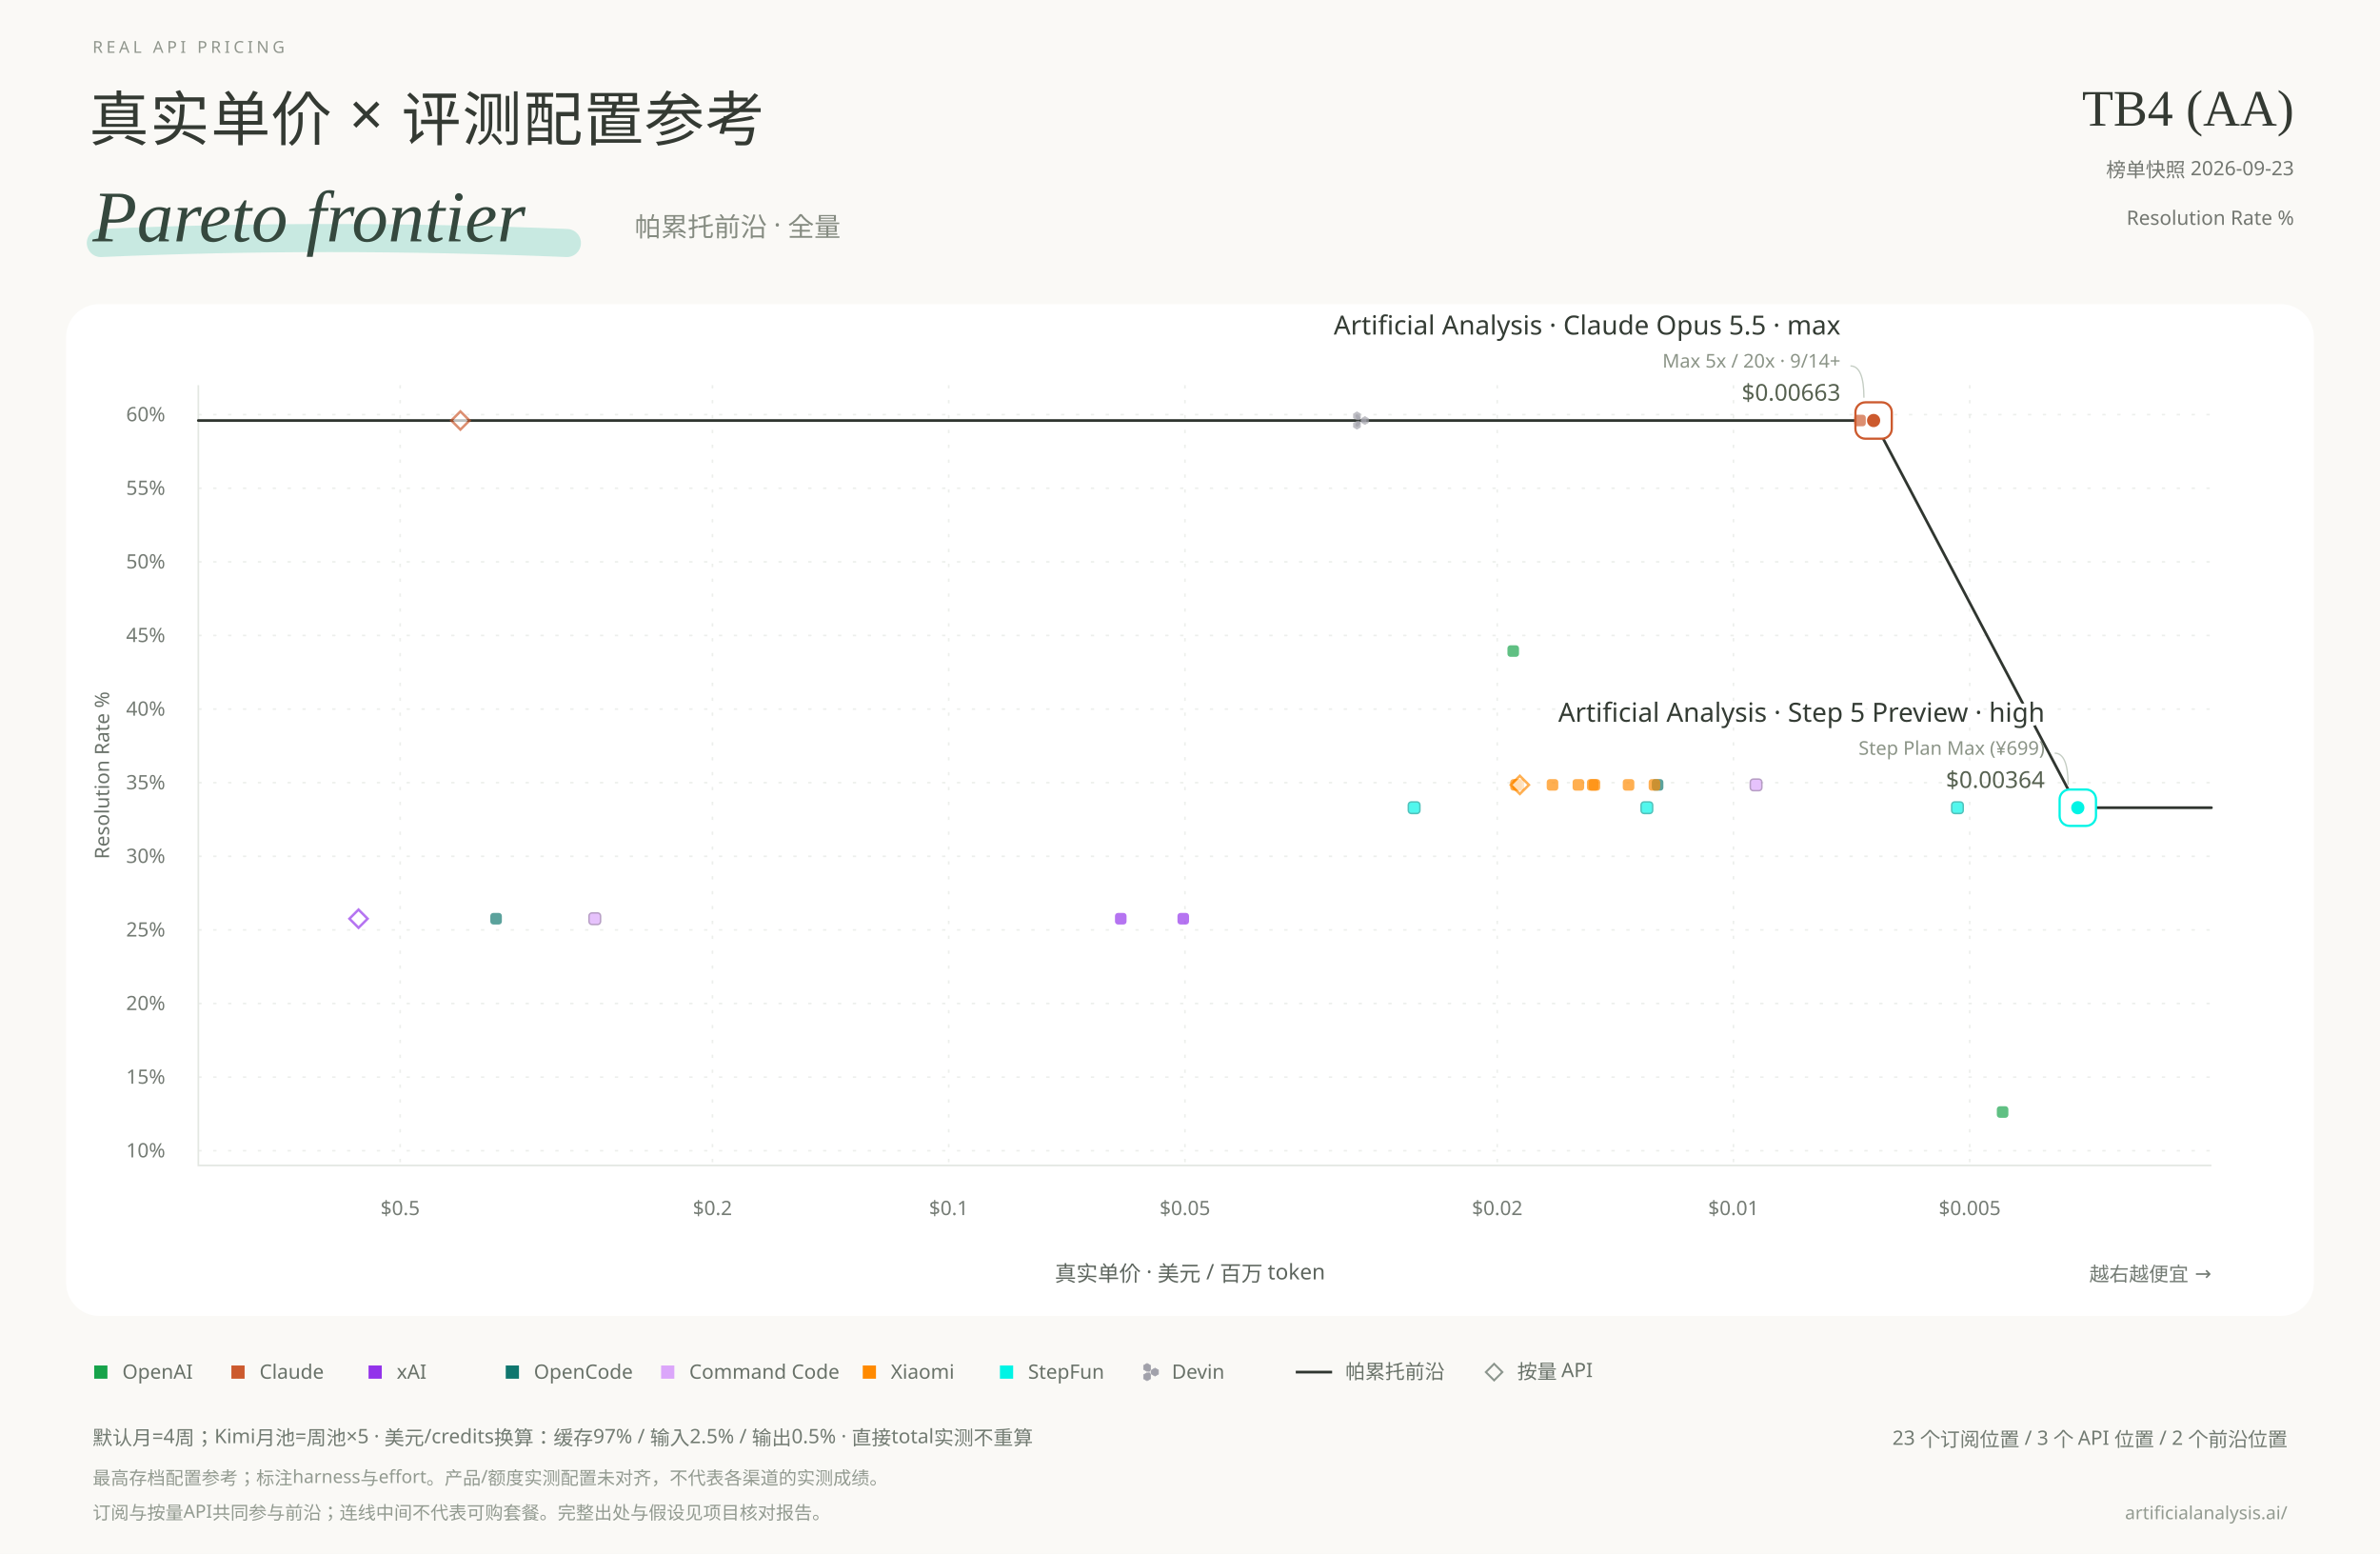
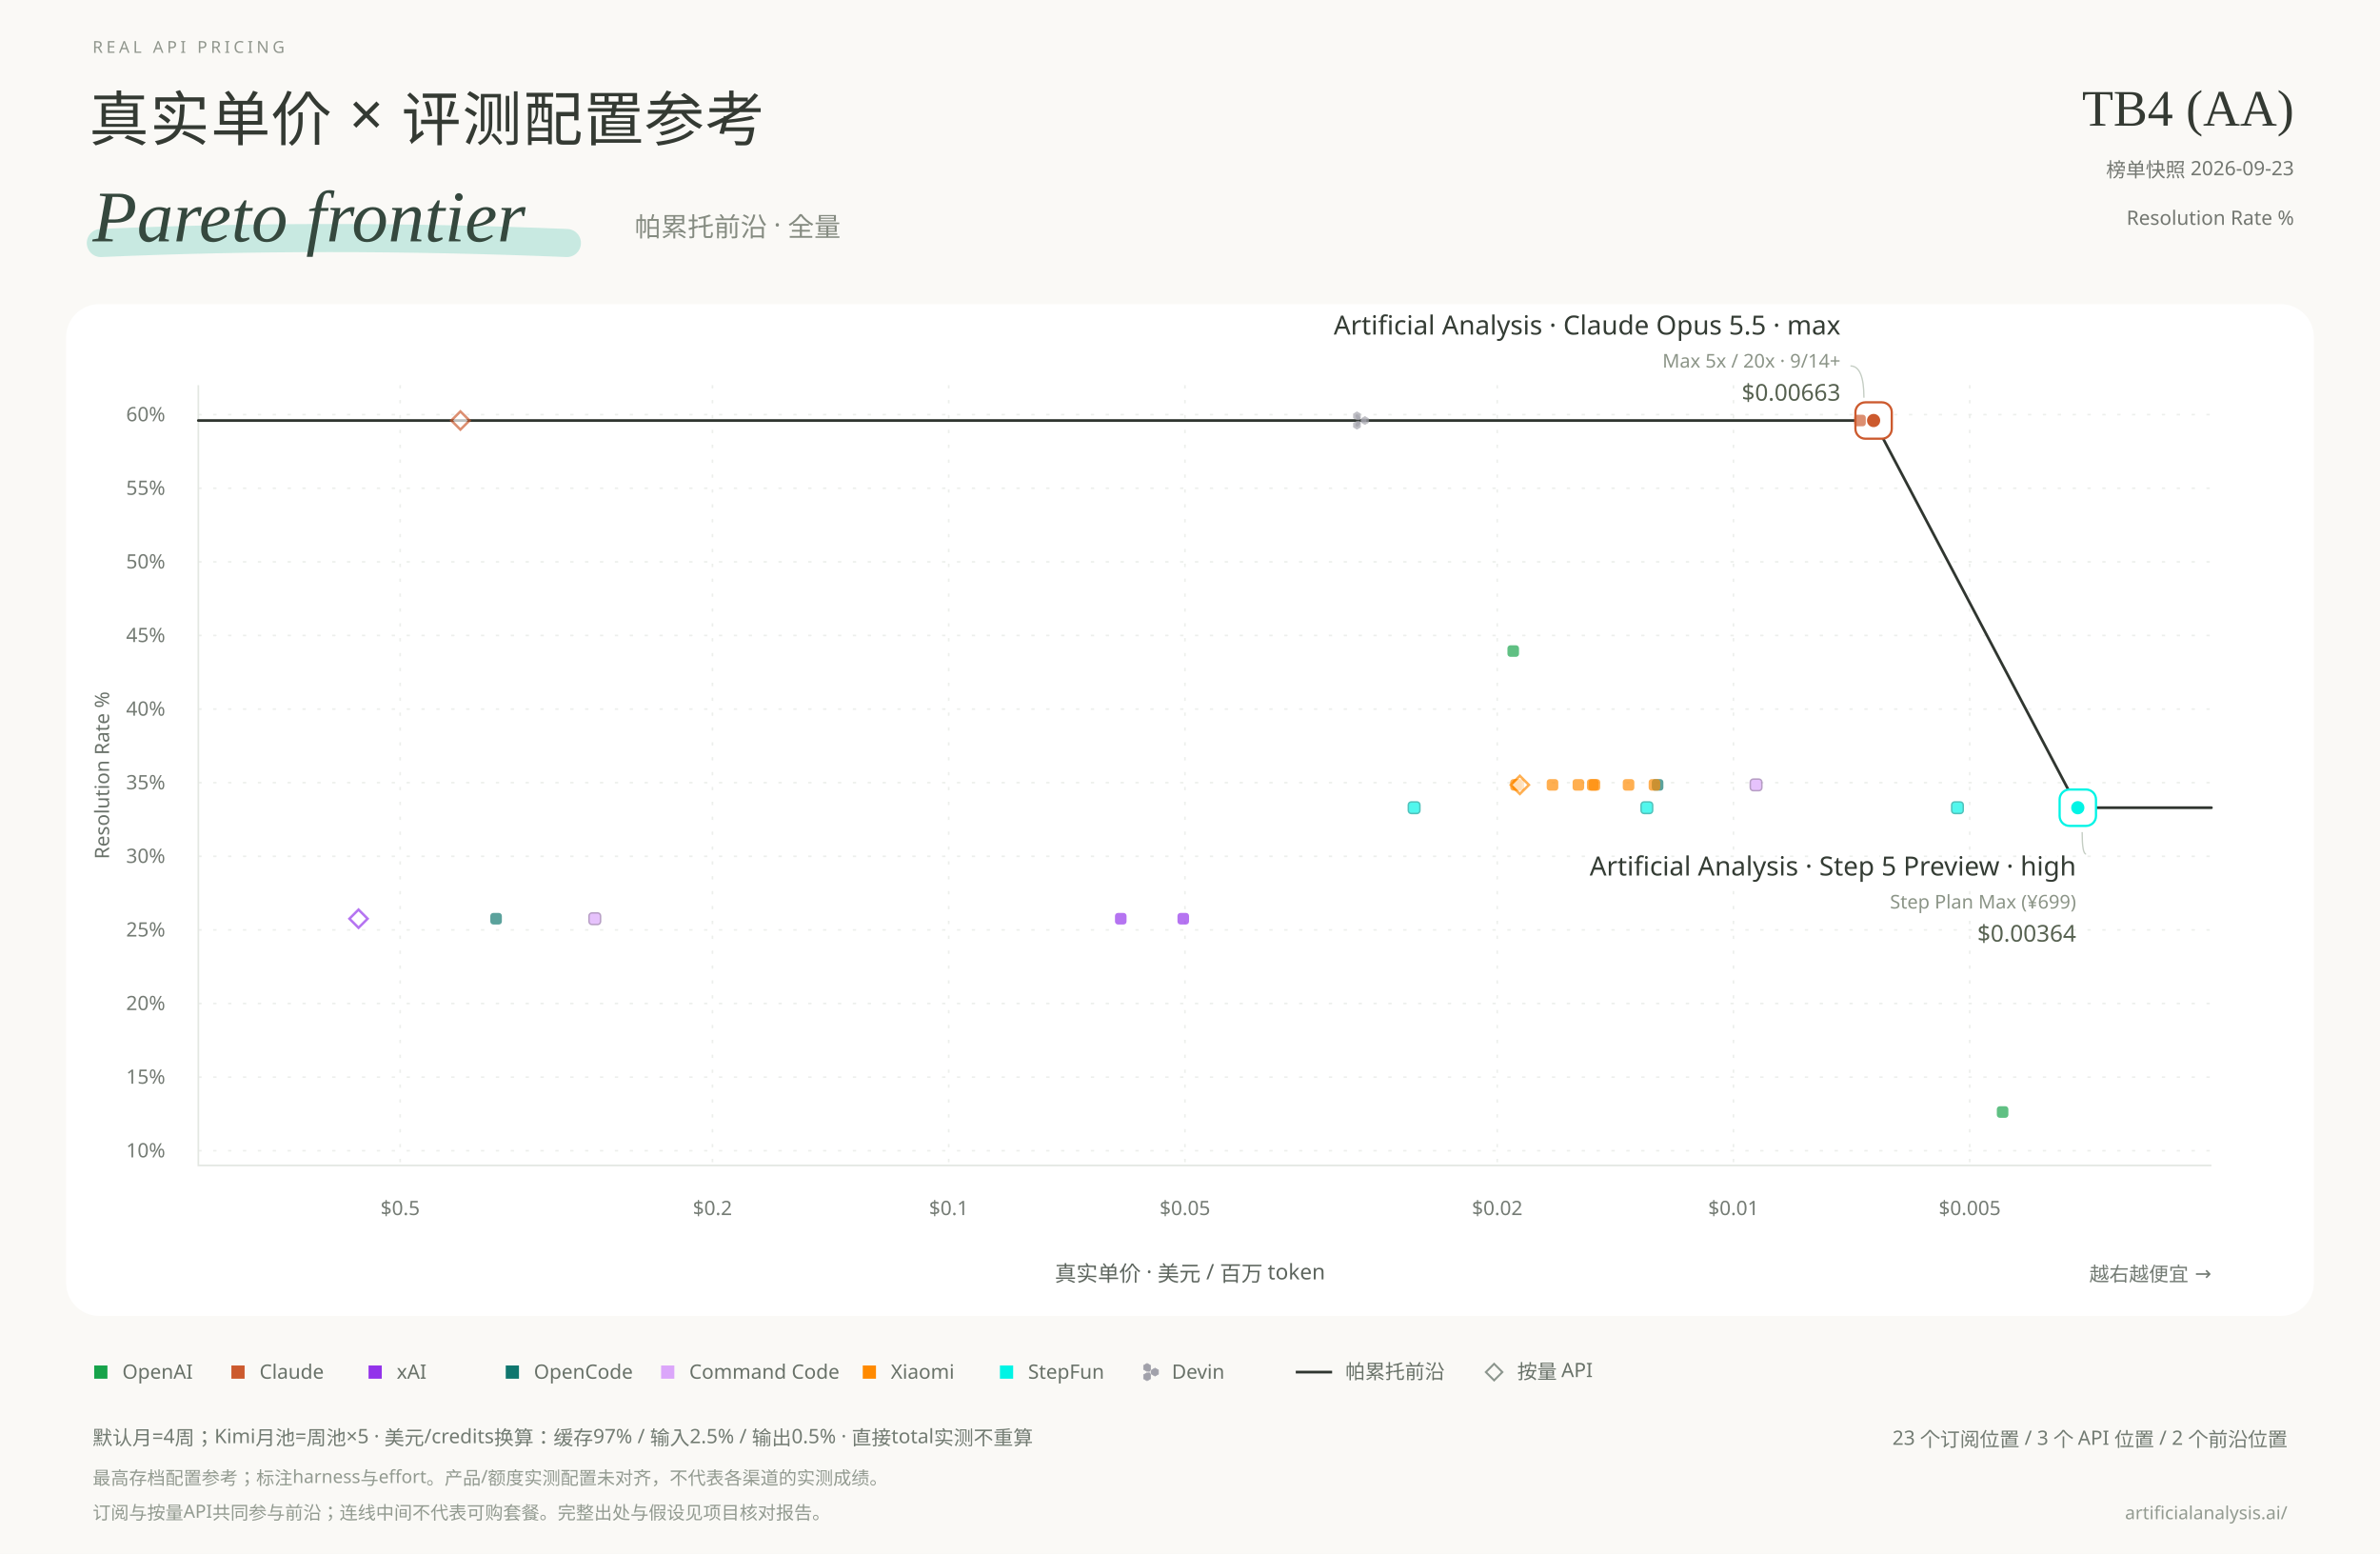
<svg xmlns="http://www.w3.org/2000/svg" width="1440" height="940" viewBox="0 0 1440 940" role="img" aria-labelledby="title desc">
  <style>text{font-family:"Microsoft YaHei","Segoe UI",sans-serif} .serif{font-family:"Times New Roman",serif} .number{font-family:"Segoe UI",sans-serif;font-variant-numeric:tabular-nums} .label-name{paint-order:stroke;stroke:#fff;stroke-width:5px;stroke-linejoin:round} .point:hover{opacity:1}</style>
  <rect width="1440" height="940" fill="#FAF9F6" />
  <text x="56.000" y="32.000" font-size="10" fill="#90968D" text-anchor="start" font-weight="400" letter-spacing="2.1">REAL API PRICING</text>
  <text x="54.000" y="85.000" font-size="36" fill="#343A33" text-anchor="start" font-weight="300" letter-spacing=".8">真实单价 × 评测配置参考</text>
  <path d="M61 147 Q197 141 343 147" stroke="#9FDDD0" stroke-width="17" stroke-linecap="round" opacity=".55" fill="none" />
  <text x="56.000" y="146.000" font-size="44" fill="#35483E" text-anchor="start" font-weight="400" class="serif" font-style="italic">Pareto frontier</text>
  <text x="384.000" y="143.000" font-size="16" fill="#858B81" text-anchor="start" font-weight="300">帕累托前沿 · 全量</text>
  <text x="1388.000" y="76.000" font-size="31" fill="#343A33" text-anchor="end" font-weight="400" class="serif">TB4 (AA)</text>
  <text x="1388.000" y="107.000" font-size="12" fill="#737771" text-anchor="end" font-weight="400">榜单快照  2026-09-23</text>
  <text x="1388.000" y="136.000" font-size="12" fill="#737771" text-anchor="end" font-weight="400">Resolution Rate %</text>
  <rect x="40" y="184" width="1360" height="612" rx="20" fill="#FFFFFF" />
  <path d="M1191.768 233V705" stroke="#E8EBE7" stroke-dasharray="2 7" opacity=".8" />
  <text x="1191.768" y="735.000" font-size="12" fill="#747B74" text-anchor="middle" font-weight="400" class="number">$0.005</text>
  <path d="M1048.832 233V705" stroke="#E8EBE7" stroke-dasharray="2 7" opacity=".8" />
  <text x="1048.832" y="735.000" font-size="12" fill="#747B74" text-anchor="middle" font-weight="400" class="number">$0.01</text>
  <path d="M905.896 233V705" stroke="#E8EBE7" stroke-dasharray="2 7" opacity=".8" />
  <text x="905.896" y="735.000" font-size="12" fill="#747B74" text-anchor="middle" font-weight="400" class="number">$0.02</text>
  <path d="M716.946 233V705" stroke="#E8EBE7" stroke-dasharray="2 7" opacity=".8" />
  <text x="716.946" y="735.000" font-size="12" fill="#747B74" text-anchor="middle" font-weight="400" class="number">$0.05</text>
  <path d="M574.010 233V705" stroke="#E8EBE7" stroke-dasharray="2 7" opacity=".8" />
  <text x="574.010" y="735.000" font-size="12" fill="#747B74" text-anchor="middle" font-weight="400" class="number">$0.1</text>
  <path d="M431.074 233V705" stroke="#E8EBE7" stroke-dasharray="2 7" opacity=".8" />
  <text x="431.074" y="735.000" font-size="12" fill="#747B74" text-anchor="middle" font-weight="400" class="number">$0.2</text>
  <path d="M242.124 233V705" stroke="#E8EBE7" stroke-dasharray="2 7" opacity=".8" />
  <text x="242.124" y="735.000" font-size="12" fill="#747B74" text-anchor="middle" font-weight="400" class="number">$0.5</text>
  <path d="M120 696.094H1338" stroke="#E8EBE7" stroke-dasharray="2 7" opacity=".8" />
  <text x="100.000" y="700.094" font-size="12" fill="#747B74" text-anchor="end" font-weight="400" class="number">10%</text>
  <path d="M120 651.566H1338" stroke="#E8EBE7" stroke-dasharray="2 7" opacity=".8" />
  <text x="100.000" y="655.566" font-size="12" fill="#747B74" text-anchor="end" font-weight="400" class="number">15%</text>
  <path d="M120 607.038H1338" stroke="#E8EBE7" stroke-dasharray="2 7" opacity=".8" />
  <text x="100.000" y="611.038" font-size="12" fill="#747B74" text-anchor="end" font-weight="400" class="number">20%</text>
  <path d="M120 562.509H1338" stroke="#E8EBE7" stroke-dasharray="2 7" opacity=".8" />
  <text x="100.000" y="566.509" font-size="12" fill="#747B74" text-anchor="end" font-weight="400" class="number">25%</text>
  <path d="M120 517.981H1338" stroke="#E8EBE7" stroke-dasharray="2 7" opacity=".8" />
  <text x="100.000" y="521.981" font-size="12" fill="#747B74" text-anchor="end" font-weight="400" class="number">30%</text>
  <path d="M120 473.453H1338" stroke="#E8EBE7" stroke-dasharray="2 7" opacity=".8" />
  <text x="100.000" y="477.453" font-size="12" fill="#747B74" text-anchor="end" font-weight="400" class="number">35%</text>
  <path d="M120 428.925H1338" stroke="#E8EBE7" stroke-dasharray="2 7" opacity=".8" />
  <text x="100.000" y="432.925" font-size="12" fill="#747B74" text-anchor="end" font-weight="400" class="number">40%</text>
  <path d="M120 384.396H1338" stroke="#E8EBE7" stroke-dasharray="2 7" opacity=".8" />
  <text x="100.000" y="388.396" font-size="12" fill="#747B74" text-anchor="end" font-weight="400" class="number">45%</text>
  <path d="M120 339.868H1338" stroke="#E8EBE7" stroke-dasharray="2 7" opacity=".8" />
  <text x="100.000" y="343.868" font-size="12" fill="#747B74" text-anchor="end" font-weight="400" class="number">50%</text>
  <path d="M120 295.340H1338" stroke="#E8EBE7" stroke-dasharray="2 7" opacity=".8" />
  <text x="100.000" y="299.340" font-size="12" fill="#747B74" text-anchor="end" font-weight="400" class="number">55%</text>
  <path d="M120 250.811H1338" stroke="#E8EBE7" stroke-dasharray="2 7" opacity=".8" />
  <text x="100.000" y="254.811" font-size="12" fill="#747B74" text-anchor="end" font-weight="400" class="number">60%</text>
  <path d="M120 233V705H1338" fill="none" stroke="#E3E7E2" />
  <text x="66.000" y="469.000" font-size="12" fill="#697169" text-anchor="middle" font-weight="400" transform="rotate(-90 66 469.0)">Resolution Rate %</text>
  <text x="720.000" y="775.000" font-size="13" fill="#5D655E" text-anchor="middle" font-weight="400">真实单价 · 美元 / 百万 token</text>
  <text x="1338.000" y="775.000" font-size="12" fill="#737B74" text-anchor="end" font-weight="400">越右越便宜 →</text>
  <path id="frontier" d="M120.000,254.374 L1133.609,254.374 L1257.156,488.592 L1338.000,488.592" fill="none" stroke="#303630" stroke-width="1.65" stroke-linecap="round" stroke-linejoin="round" />
  <g class="point" data-billing="subscription" data-frontier="false" data-price="0.019083969" data-score="43.94" data-x="915.564" data-y="393.836" transform="translate(915.564 393.836)">
    <rect x="-3.5" y="-3.5" width="7" height="7" rx="1.8" fill="#16A34A" opacity=".68" />
  </g>
  <g class="point" data-billing="subscription" data-frontier="false" data-price="0.0045402951" data-score="12.63" data-x="1211.656" data-y="672.672" transform="translate(1211.656 672.672)">
    <rect x="-3.5" y="-3.5" width="7" height="7" rx="1.8" fill="#16A34A" opacity=".68" />
  </g>
  <g class="point" data-billing="subscription" data-frontier="false" data-price="0.029895366" data-score="59.6" data-x="823.005" data-y="254.374" transform="translate(823.005 254.374)">
    <path d="M0.11,-1.63 L-1.97,-0.43 L-4.05,-1.63 L-4.05,-4.03 L-1.97,-5.23 L0.11,-4.03Z M0.11,4.03 L-1.97,5.23 L-4.05,4.03 L-4.05,1.63 L-1.97,0.43 L0.11,1.63Z M4.91,1.20 L2.83,2.40 L0.75,1.20 L0.75,-1.20 L2.83,-2.40 L4.91,-1.20Z" fill="#A1A1AA" opacity="0.68" stroke="#A1A1AA" stroke-width="0.43" stroke-linejoin="round" />
    <path d="M-0.89,-1.27 L-1.87,-2.69 M-0.89,1.27 L-1.87,2.69 M1.27,0.00 L2.69,0.00" stroke="#A1A1AA" stroke-width="2.16" stroke-linecap="round" opacity="0.68" fill="none" />
  </g>
  <g class="point" data-billing="subscription" data-frontier="true" data-price="0.0066291018" data-score="59.6" data-x="1133.609" data-y="254.374" transform="translate(1133.609 254.374)">
    <rect x="-11" y="-11" width="22" height="22" rx="6" fill="#FFF" stroke="#CC5A2E" stroke-width="1.35" />
    <circle r="4" fill="#CC5A2E" />
  </g>
  <g class="point" data-billing="subscription" data-frontier="false" data-price="0.0068989307" data-score="59.6" data-x="1125.382" data-y="254.374" transform="translate(1125.382 254.374)">
    <rect x="-3.5" y="-3.5" width="7" height="7" rx="1.8" fill="#CC5A2E" opacity=".68" />
  </g>
  <g class="point" data-billing="subscription" data-frontier="false" data-price="0.060362173" data-score="25.76" data-x="678.108" data-y="555.741" transform="translate(678.108 555.741)">
    <rect x="-3.5" y="-3.5" width="7" height="7" rx="1.8" fill="#9333EA" opacity=".68" />
  </g>
  <g class="point" data-billing="subscription" data-frontier="false" data-price="0.050251256" data-score="25.76" data-x="715.912" data-y="555.741" transform="translate(715.912 555.741)">
    <rect x="-3.5" y="-3.5" width="7" height="7" rx="1.8" fill="#9333EA" opacity=".68" />
  </g>
  <g class="point" data-billing="subscription" data-frontier="false" data-price="0.37735849" data-score="25.76" data-x="300.154" data-y="555.741" transform="translate(300.154 555.741)">
    <rect x="-3.5" y="-3.5" width="7" height="7" rx="1.8" fill="#0F766E" opacity=".68" />
  </g>
  <g class="point" data-billing="subscription" data-frontier="false" data-price="0.012493753" data-score="34.85" data-x="1002.920" data-y="474.789" transform="translate(1002.920 474.789)">
    <rect x="-3.5" y="-3.5" width="7" height="7" rx="1.8" fill="#0F766E" opacity=".68" />
  </g>
  <g class="point" data-billing="subscription" data-frontier="false" data-price="0.28248588" data-score="25.76" data-x="359.867" data-y="555.741" transform="translate(359.867 555.741)">
    <rect x="-3.5" y="-3.5" width="7" height="7" rx="1.8" fill="#DBA6FA" opacity=".68" stroke="#9571AA" stroke-width=".9" />
  </g>
  <g class="point" data-billing="subscription" data-frontier="false" data-price="0.0093589144" data-score="34.85" data-x="1062.495" data-y="474.789" transform="translate(1062.495 474.789)">
    <rect x="-3.5" y="-3.5" width="7" height="7" rx="1.8" fill="#DBA6FA" opacity=".68" stroke="#9571AA" stroke-width=".9" />
  </g>
  <g class="point" data-billing="subscription" data-frontier="false" data-price="0.025524451" data-score="33.3" data-x="855.600" data-y="488.592" transform="translate(855.600 488.592)">
    <rect x="-3.5" y="-3.5" width="7" height="7" rx="1.8" fill="#00F4E5" opacity=".68" stroke="#00A69C" stroke-width=".9" />
  </g>
  <g class="point" data-billing="subscription" data-frontier="false" data-price="0.012893591" data-score="33.3" data-x="996.424" data-y="488.592" transform="translate(996.424 488.592)">
    <rect x="-3.5" y="-3.5" width="7" height="7" rx="1.8" fill="#00F4E5" opacity=".68" stroke="#00A69C" stroke-width=".9" />
  </g>
  <g class="point" data-billing="subscription" data-frontier="false" data-price="0.0051833009" data-score="33.3" data-x="1184.343" data-y="488.592" transform="translate(1184.343 488.592)">
    <rect x="-3.5" y="-3.5" width="7" height="7" rx="1.8" fill="#00F4E5" opacity=".68" stroke="#00A69C" stroke-width=".9" />
  </g>
  <g class="point" data-billing="subscription" data-frontier="true" data-price="0.0036413211" data-score="33.3" data-x="1257.156" data-y="488.592" transform="translate(1257.156 488.592)">
    <rect x="-11" y="-11" width="22" height="22" rx="6" fill="#FFF" stroke="#00F4E5" stroke-width="1.35" />
    <circle r="4" fill="#00F4E5" />
  </g>
  <g class="point" data-billing="subscription" data-frontier="false" data-price="0.018927445" data-score="34.85" data-x="917.263" data-y="474.789" transform="translate(917.263 474.789)">
    <rect x="-3.5" y="-3.5" width="7" height="7" rx="1.8" fill="#FF8A00" opacity=".68" />
  </g>
  <g class="point" data-billing="subscription" data-frontier="false" data-price="0.01511335" data-score="34.85" data-x="963.668" data-y="474.789" transform="translate(963.668 474.789)">
    <rect x="-3.5" y="-3.5" width="7" height="7" rx="1.8" fill="#FF8A00" opacity=".68" />
  </g>
  <g class="point" data-billing="subscription" data-frontier="false" data-price="0.01880141" data-score="34.85" data-x="918.640" data-y="474.789" transform="translate(918.640 474.789)">
    <rect x="-3.5" y="-3.5" width="7" height="7" rx="1.8" fill="#FF8A00" opacity=".68" />
  </g>
  <g class="point" data-billing="subscription" data-frontier="false" data-price="0.015037594" data-score="34.85" data-x="964.704" data-y="474.789" transform="translate(964.704 474.789)">
    <rect x="-3.5" y="-3.5" width="7" height="7" rx="1.8" fill="#FF8A00" opacity=".68" />
  </g>
  <g class="point" data-billing="subscription" data-frontier="false" data-price="0.017006803" data-score="34.85" data-x="939.327" data-y="474.789" transform="translate(939.327 474.789)">
    <rect x="-3.5" y="-3.5" width="7" height="7" rx="1.8" fill="#FF8A00" opacity=".68" />
  </g>
  <g class="point" data-billing="subscription" data-frontier="false" data-price="0.013605442" data-score="34.85" data-x="985.342" data-y="474.789" transform="translate(985.342 474.789)">
    <rect x="-3.5" y="-3.5" width="7" height="7" rx="1.8" fill="#FF8A00" opacity=".68" />
  </g>
  <g class="point" data-billing="subscription" data-frontier="false" data-price="0.015762926" data-score="34.85" data-x="954.990" data-y="474.789" transform="translate(954.990 474.789)">
    <rect x="-3.5" y="-3.5" width="7" height="7" rx="1.8" fill="#FF8A00" opacity=".68" />
  </g>
  <g class="point" data-billing="subscription" data-frontier="false" data-price="0.01261034" data-score="34.85" data-x="1001.005" data-y="474.789" transform="translate(1001.005 474.789)">
    <rect x="-3.5" y="-3.5" width="7" height="7" rx="1.8" fill="#FF8A00" opacity=".68" />
  </g>
  <g class="point" data-billing="metered" data-frontier="false" data-price="0.565" data-score="25.76" data-x="216.921" data-y="555.741" transform="translate(216.921 555.741)">
    <path d="M0 -5.5L5.5 0 0 5.5 -5.5 0Z" fill="white" stroke="#9333EA" stroke-width="1.5" opacity=".68" />
  </g>
  <g class="point" data-billing="metered" data-frontier="false" data-price="0.018717" data-score="34.85" data-x="919.568" data-y="474.789" transform="translate(919.568 474.789)">
    <path d="M0 -5.5L5.5 0 0 5.5 -5.5 0Z" fill="white" stroke="#FF8A00" stroke-width="1.5" opacity=".68" />
  </g>
  <g class="point" data-billing="metered" data-frontier="false" data-price="0.419" data-score="59.6" data-x="278.569" data-y="254.374" transform="translate(278.569 254.374)">
    <path d="M0 -5.5L5.5 0 0 5.5 -5.5 0Z" fill="white" stroke="#CC5A2E" stroke-width="1.5" opacity=".68" />
  </g>
  <g class="front-label" data-model="claude-opus-5.5">
    <path d="M1127.751,240.565Q1127.751,221.374 1119.609,221.374" stroke="#C4CDC3" stroke-width=".8" fill="none" />
    <text x="1113.609" y="202.374" font-size="16" fill="#343C34" text-anchor="end" font-weight="400" class="label-name">Artificial Analysis · Claude Opus 5.5 · max</text>
    <text x="1113.609" y="222.374" font-size="11.5" fill="#8B9487" text-anchor="end" font-weight="400">Max 5x / 20x · 9/14+</text>
    <text x="1113.609" y="242.374" font-size="14" fill="#566150" text-anchor="end" font-weight="400" class="number">$0.00663</text>
  </g>
  <g class="front-label" data-model="step-5-preview">
-     <path d="M1251.298,474.784Q1251.298,455.592 1243.156,455.592" stroke="#C4CDC3" stroke-width=".8" fill="none" />
-     <text x="1237.156" y="436.592" font-size="16" fill="#343C34" text-anchor="end" font-weight="400" class="label-name">Artificial Analysis · Step 5 Preview · high</text>
-     <text x="1237.156" y="456.592" font-size="11.5" fill="#8B9487" text-anchor="end" font-weight="400">Step Plan Max (¥699)</text>
-     <text x="1237.156" y="476.592" font-size="14" fill="#566150" text-anchor="end" font-weight="400" class="number">$0.00364</text>
+     <path d="M1259.793,503.359Q1259.793,516.592 1262.156,516.592" stroke="#C4CDC3" stroke-width=".8" fill="none" />
+     <text x="1256.156" y="529.592" font-size="16" fill="#343C34" text-anchor="end" font-weight="400" class="label-name">Artificial Analysis · Step 5 Preview · high</text>
+     <text x="1256.156" y="549.592" font-size="11.5" fill="#8B9487" text-anchor="end" font-weight="400">Step Plan Max (¥699)</text>
+     <text x="1256.156" y="569.592" font-size="14" fill="#566150" text-anchor="end" font-weight="400" class="number">$0.00364</text>
  </g>
  <rect x="57" y="826" width="8" height="8" fill="#16A34A" />
  <text x="74.000" y="834.000" font-size="12" fill="#687168" text-anchor="start" font-weight="400">OpenAI</text>
  <rect x="140" y="826" width="8" height="8" fill="#CC5A2E" />
  <text x="157.000" y="834.000" font-size="12" fill="#687168" text-anchor="start" font-weight="400">Claude</text>
  <rect x="223" y="826" width="8" height="8" fill="#9333EA" />
  <text x="240.000" y="834.000" font-size="12" fill="#687168" text-anchor="start" font-weight="400">xAI</text>
  <rect x="306" y="826" width="8" height="8" fill="#0F766E" />
  <text x="323.000" y="834.000" font-size="12" fill="#687168" text-anchor="start" font-weight="400">OpenCode</text>
  <rect x="400" y="826" width="8" height="8" fill="#DBA6FA" />
  <text x="417.000" y="834.000" font-size="12" fill="#687168" text-anchor="start" font-weight="400">Command Code</text>
  <rect x="522" y="826" width="8" height="8" fill="#FF8A00" />
  <text x="539.000" y="834.000" font-size="12" fill="#687168" text-anchor="start" font-weight="400">Xiaomi</text>
  <rect x="605" y="826" width="8" height="8" fill="#00F4E5" />
  <text x="622.000" y="834.000" font-size="12" fill="#687168" text-anchor="start" font-weight="400">StepFun</text>
  <path d="M696.11,828.37 L694.03,829.57 L691.95,828.37 L691.95,825.97 L694.03,824.77 L696.11,825.97Z M696.11,834.03 L694.03,835.23 L691.95,834.03 L691.95,831.63 L694.03,830.43 L696.11,831.63Z M700.91,831.20 L698.83,832.40 L696.75,831.20 L696.75,828.80 L698.83,827.60 L700.91,828.80Z" fill="#A1A1AA" opacity="1.0" stroke="#A1A1AA" stroke-width="0.43" stroke-linejoin="round" />
  <path d="M695.11,828.73 L694.13,827.31 M695.11,831.27 L694.13,832.69 M697.27,830.00 L698.69,830.00" stroke="#A1A1AA" stroke-width="2.16" stroke-linecap="round" opacity="1.0" fill="none" />
  <text x="709.000" y="834.000" font-size="12" fill="#687168" text-anchor="start" font-weight="400">Devin</text>
  <path d="M784 830h22" stroke="#303630" stroke-width="1.65" />
  <text x="814.000" y="834.000" font-size="12" fill="#687168" text-anchor="start" font-weight="400">帕累托前沿</text>
  <path d="M904 825l5 5-5 5-5-5Z" fill="none" stroke="#8B958D" stroke-width="1.2" />
  <text x="918.000" y="834.000" font-size="12" fill="#687168" text-anchor="start" font-weight="400">按量 API</text>
  <text x="56.000" y="874.000" font-size="12" fill="#727B72" text-anchor="start" font-weight="400">默认月=4周；Kimi月池=周池×5 · 美元/credits换算：缓存97% / 输入2.5% / 输出0.5% · 直接total实测不重算</text>
  <text x="1384.000" y="874.000" font-size="12" fill="#727B72" text-anchor="end" font-weight="400">23 个订阅位置 / 3 个 API 位置 / 2 个前沿位置</text>
  <text x="56.000" y="898.000" font-size="11" fill="#929A90" text-anchor="start" font-weight="400">最高存档配置参考；标注harness与effort。产品/额度实测配置未对齐，不代表各渠道的实测成绩。</text>
  <text x="56.000" y="919.000" font-size="11" fill="#929A90" text-anchor="start" font-weight="400">订阅与按量API共同参与前沿；连线中间不代表可购套餐。完整出处与假设见项目核对报告。</text>
  <text x="1384.000" y="919.000" font-size="11" fill="#929A90" text-anchor="end" font-weight="400">artificialanalysis.ai/</text>
</svg>
